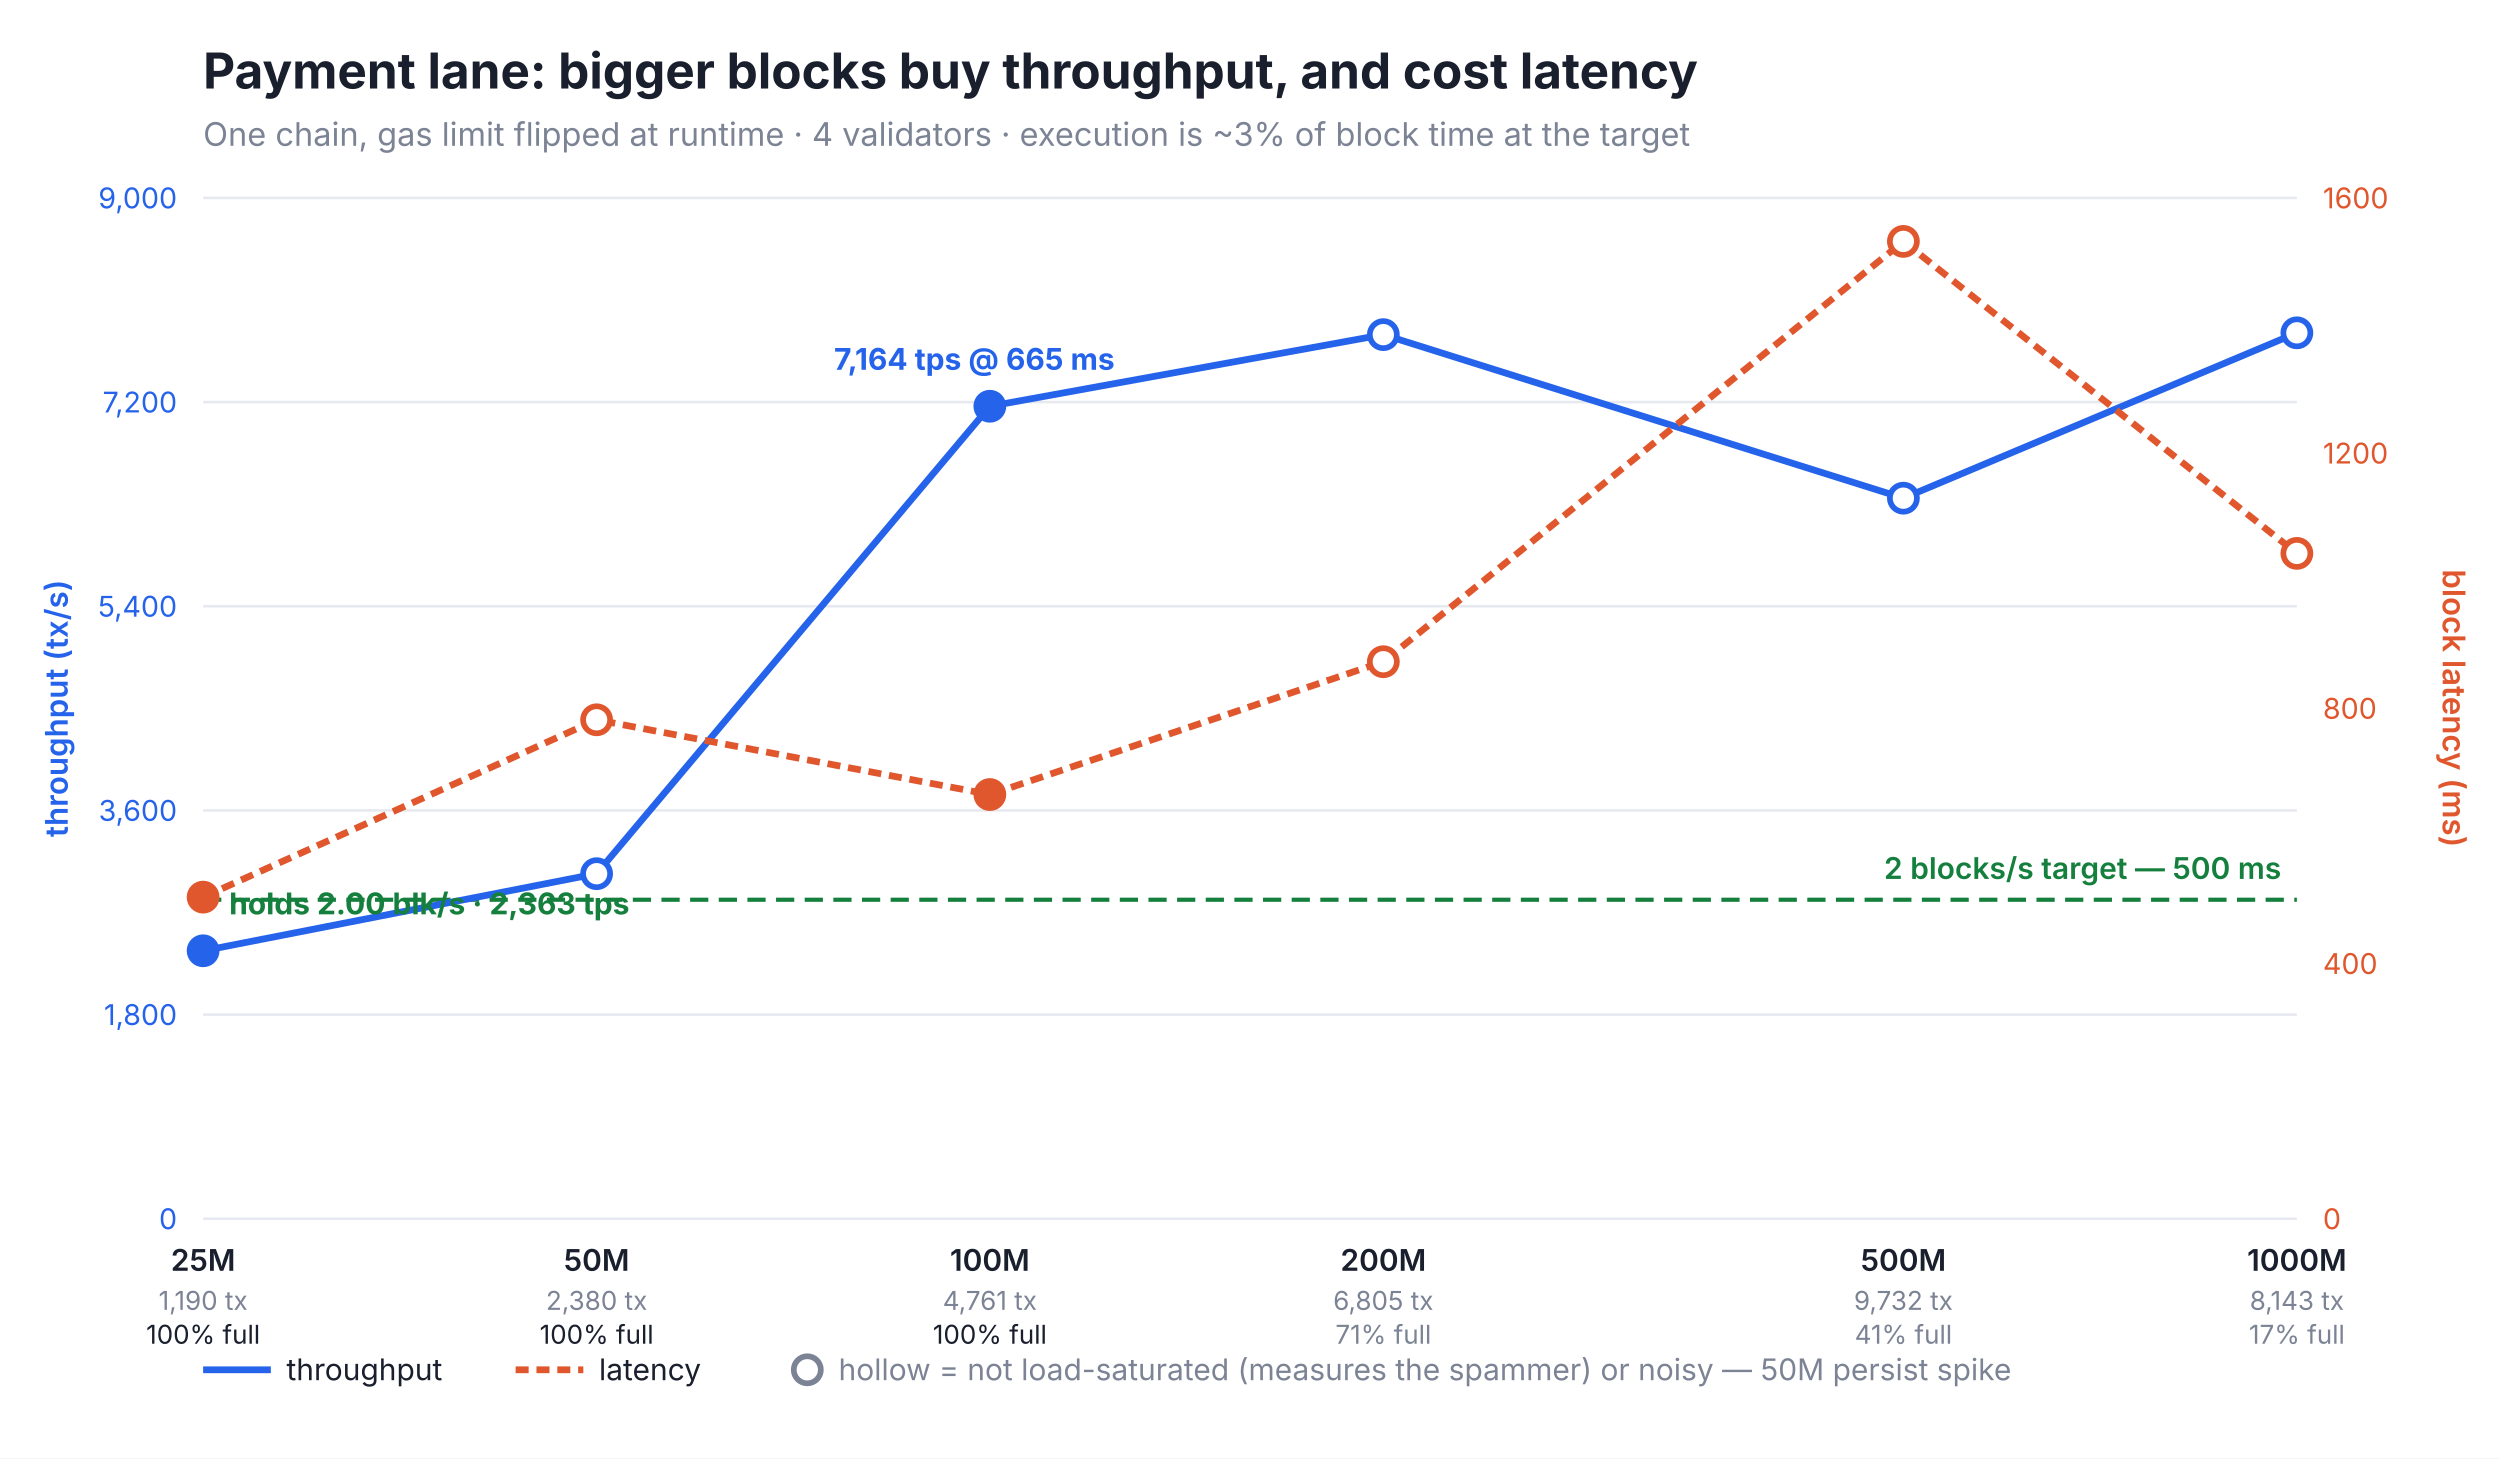
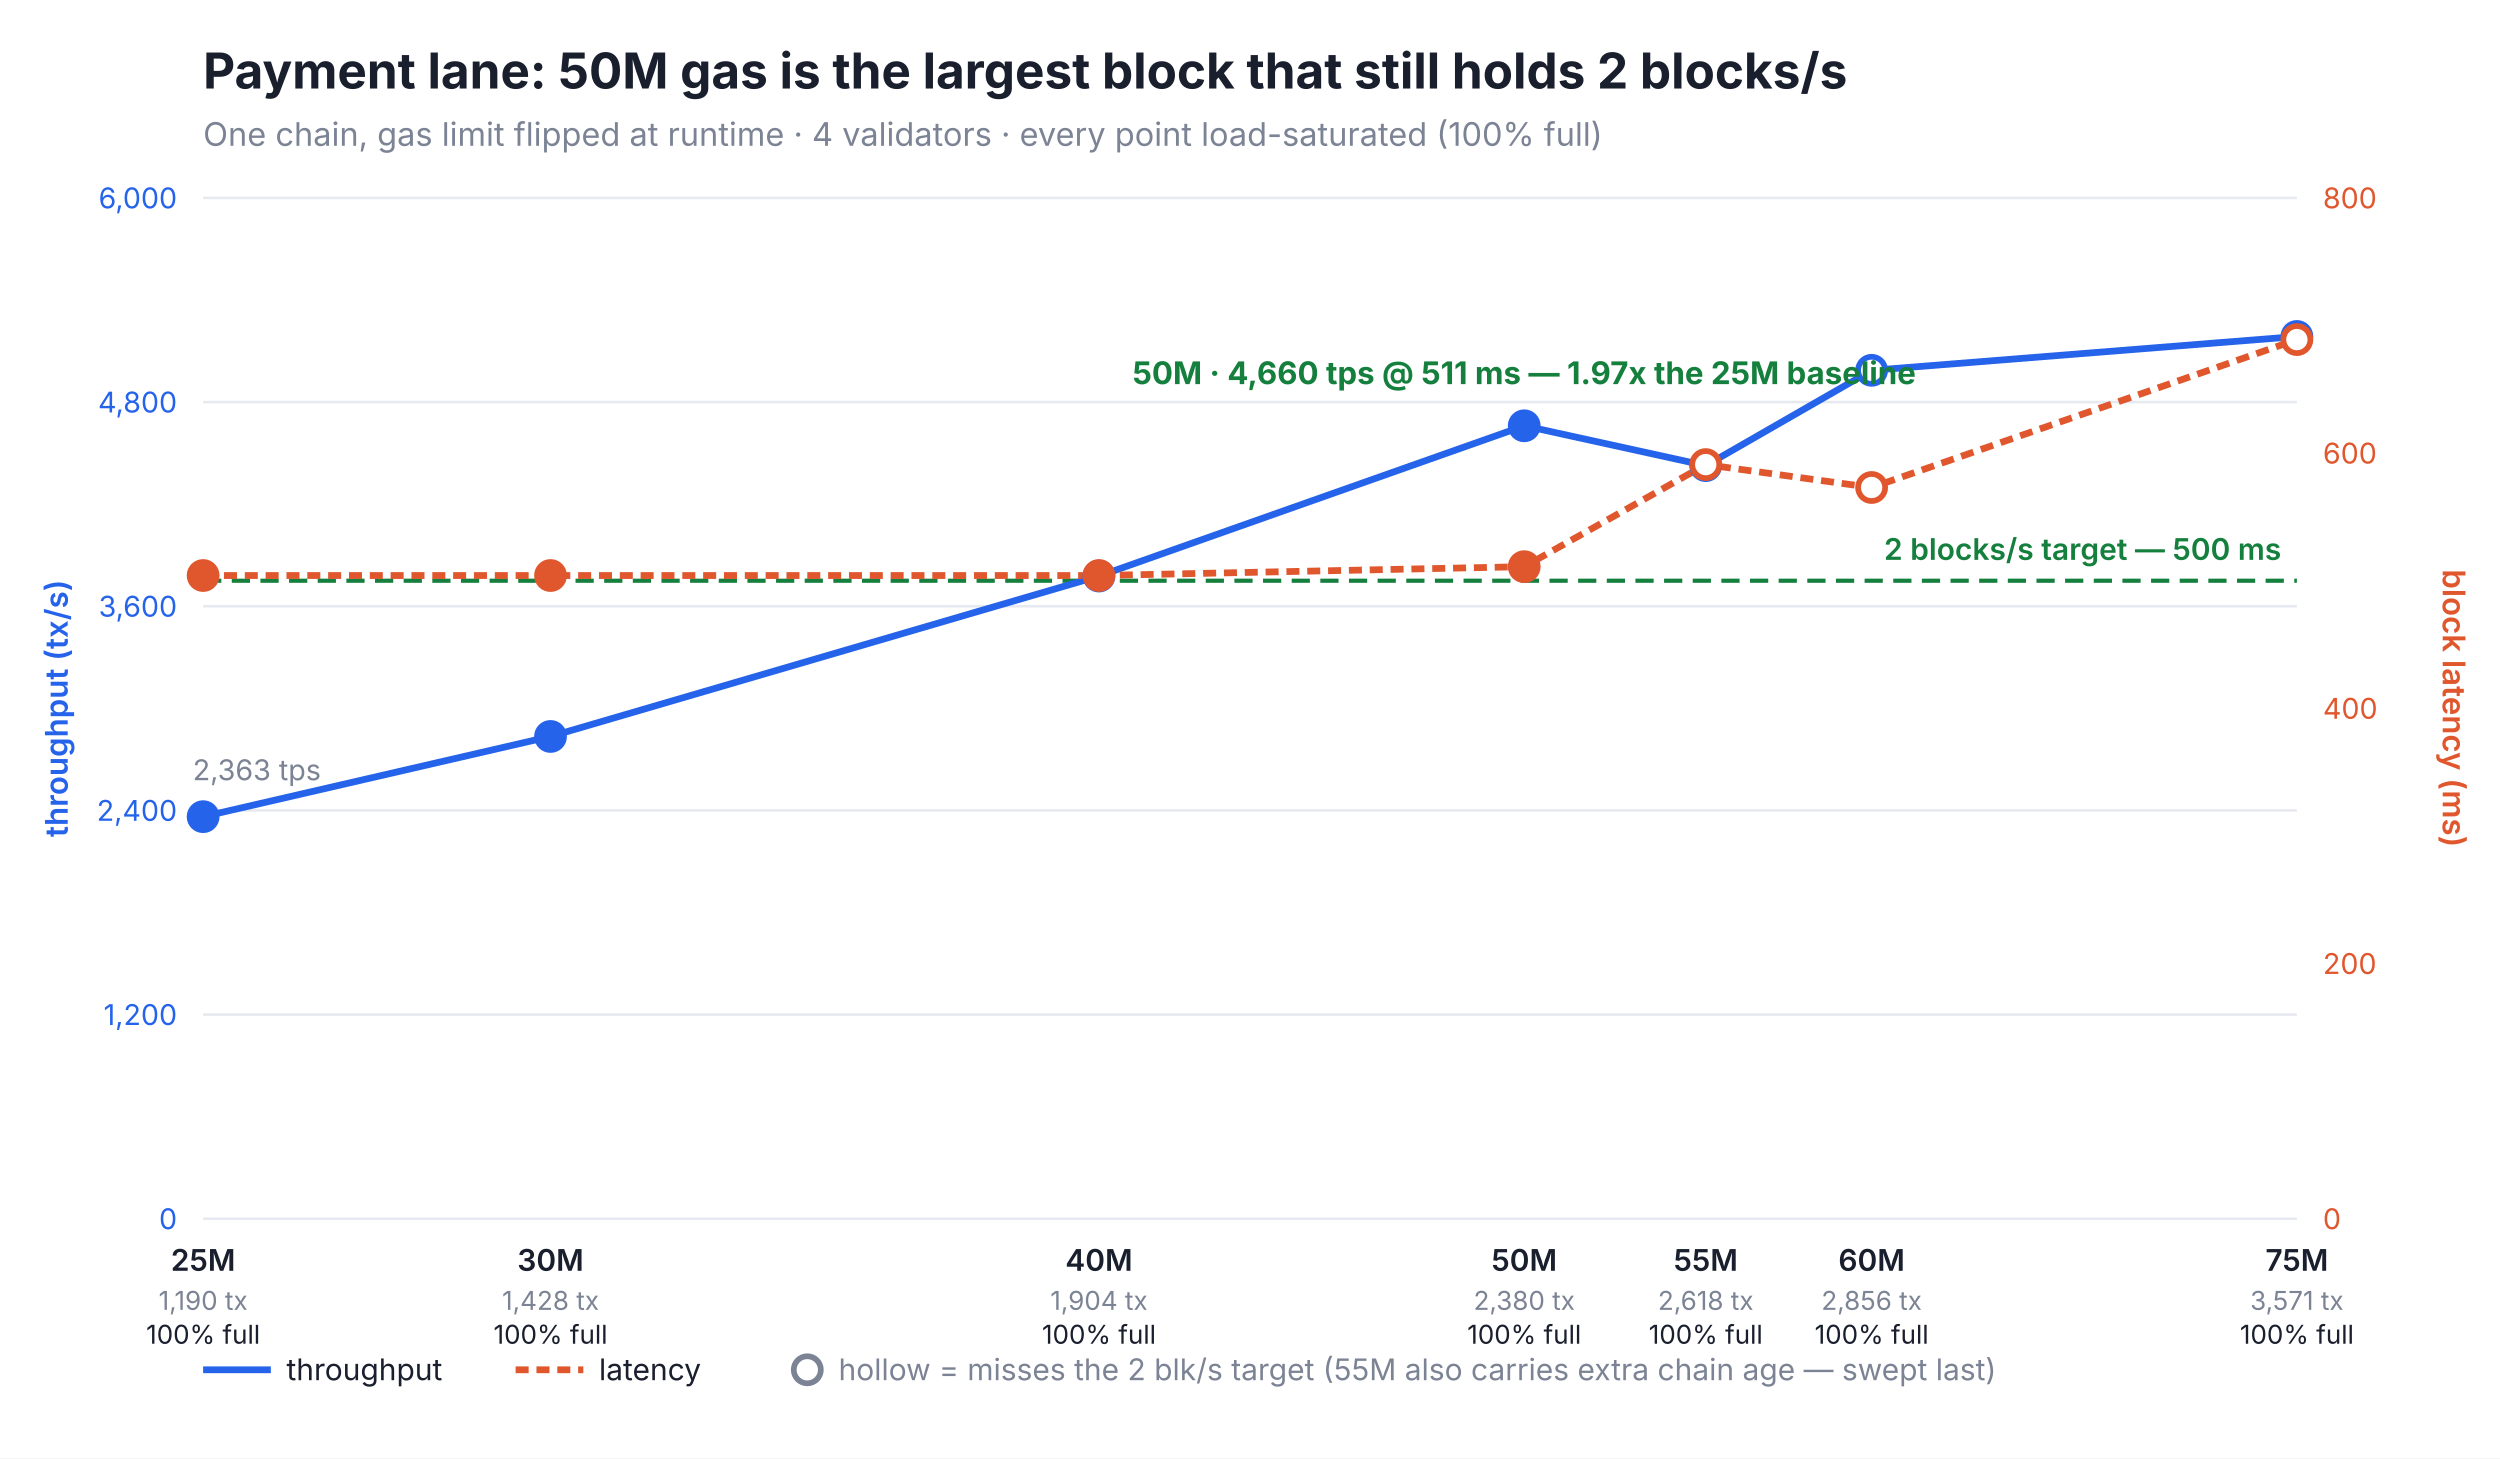
<svg xmlns="http://www.w3.org/2000/svg" viewBox="0 0 960 560" width="960" height="560" font-family="Inter,Helvetica,Arial,sans-serif">
  <rect width="960" height="560" fill="#ffffff" />
-   <text x="78" y="34" font-size="19" font-weight="700" fill="#1a1f2e">Payment lane: bigger blocks buy throughput, and cost latency</text>
-   <text x="78" y="56" font-size="12.5" fill="#7b8394">One chain, gas limit flipped at runtime · 4 validators · execution is ~3% of block time at the target</text>
+   <text x="78" y="34" font-size="19" font-weight="700" fill="#1a1f2e">Payment lane: 50M gas is the largest block that still holds 2 blocks/s</text>
+   <text x="78" y="56" font-size="12.5" fill="#7b8394">One chain, gas limit flipped at runtime · 4 validators · every point load-saturated (100% full)</text>
  <line x1="78" y1="468.0" x2="882" y2="468.0" stroke="#e6e9ef" stroke-width="1" />
  <text x="68" y="472.0" font-size="11" fill="#2563eb" text-anchor="end">0</text>
  <line x1="78" y1="389.6" x2="882" y2="389.6" stroke="#e6e9ef" stroke-width="1" />
-   <text x="68" y="393.6" font-size="11" fill="#2563eb" text-anchor="end">1,800</text>
+   <text x="68" y="393.6" font-size="11" fill="#2563eb" text-anchor="end">1,200</text>
  <line x1="78" y1="311.2" x2="882" y2="311.2" stroke="#e6e9ef" stroke-width="1" />
-   <text x="68" y="315.2" font-size="11" fill="#2563eb" text-anchor="end">3,600</text>
+   <text x="68" y="315.2" font-size="11" fill="#2563eb" text-anchor="end">2,400</text>
  <line x1="78" y1="232.8" x2="882" y2="232.8" stroke="#e6e9ef" stroke-width="1" />
-   <text x="68" y="236.8" font-size="11" fill="#2563eb" text-anchor="end">5,400</text>
+   <text x="68" y="236.8" font-size="11" fill="#2563eb" text-anchor="end">3,600</text>
  <line x1="78" y1="154.4" x2="882" y2="154.4" stroke="#e6e9ef" stroke-width="1" />
-   <text x="68" y="158.4" font-size="11" fill="#2563eb" text-anchor="end">7,200</text>
+   <text x="68" y="158.4" font-size="11" fill="#2563eb" text-anchor="end">4,800</text>
  <line x1="78" y1="76.0" x2="882" y2="76.0" stroke="#e6e9ef" stroke-width="1" />
-   <text x="68" y="80.0" font-size="11" fill="#2563eb" text-anchor="end">9,000</text>
+   <text x="68" y="80.0" font-size="11" fill="#2563eb" text-anchor="end">6,000</text>
  <text x="892" y="472.0" font-size="11" fill="#e0562d">0</text>
-   <text x="892" y="374.0" font-size="11" fill="#e0562d">400</text>
-   <text x="892" y="276.0" font-size="11" fill="#e0562d">800</text>
-   <text x="892" y="178.0" font-size="11" fill="#e0562d">1200</text>
-   <text x="892" y="80.0" font-size="11" fill="#e0562d">1600</text>
+   <text x="892" y="374.0" font-size="11" fill="#e0562d">200</text>
+   <text x="892" y="276.0" font-size="11" fill="#e0562d">400</text>
+   <text x="892" y="178.0" font-size="11" fill="#e0562d">600</text>
+   <text x="892" y="80.0" font-size="11" fill="#e0562d">800</text>
  <text x="26" y="272.0" font-size="12" font-weight="600" fill="#2563eb" transform="rotate(-90 26 272.0)" text-anchor="middle">throughput (tx/s)</text>
  <text x="938" y="272.0" font-size="12" font-weight="600" fill="#e0562d" transform="rotate(90 938 272.0)" text-anchor="middle">block latency (ms)</text>
-   <line x1="78" y1="345.5" x2="882" y2="345.5" stroke="#15803d" stroke-width="1.6" stroke-dasharray="7 4" />
-   <text x="876" y="337.5" font-size="11.5" font-weight="600" fill="#15803d" text-anchor="end">2 blocks/s target — 500 ms</text>
-   <polyline points="78.0,365.1 229.1,335.5 380.1,156.0 531.2,128.5 730.9,191.3 882.0,127.8" fill="none" stroke="#2563eb" stroke-width="2.6" />
-   <polyline points="78.0,344.5 229.1,276.4 380.1,305.1 531.2,254.1 730.9,92.7 882.0,212.5" fill="none" stroke="#e0562d" stroke-width="2.6" stroke-dasharray="5 3" />
-   <circle cx="78.0" cy="365.1" r="5.2" fill="#2563eb" stroke="#2563eb" stroke-width="2.2" />
-   <circle cx="78.0" cy="344.5" r="5.2" fill="#e0562d" stroke="#e0562d" stroke-width="2.2" />
+   <line x1="78" y1="223.0" x2="882" y2="223.0" stroke="#15803d" stroke-width="1.6" stroke-dasharray="7 4" />
+   <text x="876" y="215.0" font-size="11.5" font-weight="600" fill="#15803d" text-anchor="end">2 blocks/s target — 500 ms</text>
+   <polyline points="78.0,313.6 211.4,282.8 422.0,221.2 585.3,163.5 655.0,178.8 718.7,142.2 882.0,129.2" fill="none" stroke="#2563eb" stroke-width="2.6" />
+   <polyline points="78.0,221.0 211.4,221.0 422.0,221.0 585.3,217.6 655.0,178.4 718.7,187.2 882.0,130.4" fill="none" stroke="#e0562d" stroke-width="2.6" stroke-dasharray="5 3" />
+   <circle cx="78.0" cy="313.6" r="5.2" fill="#2563eb" stroke="#2563eb" stroke-width="2.2" />
+   <circle cx="78.0" cy="221.0" r="5.2" fill="#e0562d" stroke="#e0562d" stroke-width="2.2" />
  <text x="78.0" y="488" font-size="11.5" font-weight="600" fill="#1a1f2e" text-anchor="middle">25M</text>
  <text x="78.0" y="503" font-size="10" fill="#7b8394" text-anchor="middle">1,190 tx</text>
  <text x="78.0" y="516" font-size="10" fill="#1a1f2e" text-anchor="middle">100% full</text>
-   <circle cx="229.1" cy="335.5" r="5.2" fill="#ffffff" stroke="#2563eb" stroke-width="2.2" />
-   <circle cx="229.1" cy="276.4" r="5.2" fill="#ffffff" stroke="#e0562d" stroke-width="2.2" />
-   <text x="229.1" y="488" font-size="11.5" font-weight="600" fill="#1a1f2e" text-anchor="middle">50M</text>
-   <text x="229.1" y="503" font-size="10" fill="#7b8394" text-anchor="middle">2,380 tx</text>
-   <text x="229.1" y="516" font-size="10" fill="#1a1f2e" text-anchor="middle">100% full</text>
-   <circle cx="380.1" cy="156.0" r="5.2" fill="#2563eb" stroke="#2563eb" stroke-width="2.2" />
-   <circle cx="380.1" cy="305.1" r="5.2" fill="#e0562d" stroke="#e0562d" stroke-width="2.2" />
-   <text x="380.1" y="488" font-size="11.5" font-weight="600" fill="#1a1f2e" text-anchor="middle">100M</text>
-   <text x="380.1" y="503" font-size="10" fill="#7b8394" text-anchor="middle">4,761 tx</text>
-   <text x="380.1" y="516" font-size="10" fill="#1a1f2e" text-anchor="middle">100% full</text>
-   <circle cx="531.2" cy="128.5" r="5.2" fill="#ffffff" stroke="#2563eb" stroke-width="2.2" />
-   <circle cx="531.2" cy="254.1" r="5.2" fill="#ffffff" stroke="#e0562d" stroke-width="2.2" />
-   <text x="531.2" y="488" font-size="11.5" font-weight="600" fill="#1a1f2e" text-anchor="middle">200M</text>
-   <text x="531.2" y="503" font-size="10" fill="#7b8394" text-anchor="middle">6,805 tx</text>
-   <text x="531.2" y="516" font-size="10" fill="#7b8394" text-anchor="middle">71% full</text>
-   <circle cx="730.9" cy="191.3" r="5.2" fill="#ffffff" stroke="#2563eb" stroke-width="2.2" />
-   <circle cx="730.9" cy="92.7" r="5.2" fill="#ffffff" stroke="#e0562d" stroke-width="2.2" />
-   <text x="730.9" y="488" font-size="11.5" font-weight="600" fill="#1a1f2e" text-anchor="middle">500M</text>
-   <text x="730.9" y="503" font-size="10" fill="#7b8394" text-anchor="middle">9,732 tx</text>
-   <text x="730.9" y="516" font-size="10" fill="#7b8394" text-anchor="middle">41% full</text>
-   <circle cx="882.0" cy="127.8" r="5.2" fill="#ffffff" stroke="#2563eb" stroke-width="2.2" />
-   <circle cx="882.0" cy="212.5" r="5.2" fill="#ffffff" stroke="#e0562d" stroke-width="2.2" />
-   <text x="882.0" y="488" font-size="11.5" font-weight="600" fill="#1a1f2e" text-anchor="middle">1000M</text>
-   <text x="882.0" y="503" font-size="10" fill="#7b8394" text-anchor="middle">8,143 tx</text>
-   <text x="882.0" y="516" font-size="10" fill="#7b8394" text-anchor="middle">17% full</text>
-   <text x="88.0" y="351.1" font-size="11.5" font-weight="700" fill="#15803d">holds 2.00 blk/s · 2,363 tps</text>
-   <text x="374.146" y="142.0" font-size="11.5" font-weight="700" fill="#2563eb" text-anchor="middle">7,164 tps @ 665 ms</text>
+   <circle cx="211.4" cy="282.8" r="5.2" fill="#2563eb" stroke="#2563eb" stroke-width="2.2" />
+   <circle cx="211.4" cy="221.0" r="5.2" fill="#e0562d" stroke="#e0562d" stroke-width="2.2" />
+   <text x="211.4" y="488" font-size="11.5" font-weight="600" fill="#1a1f2e" text-anchor="middle">30M</text>
+   <text x="211.4" y="503" font-size="10" fill="#7b8394" text-anchor="middle">1,428 tx</text>
+   <text x="211.4" y="516" font-size="10" fill="#1a1f2e" text-anchor="middle">100% full</text>
+   <circle cx="422.0" cy="221.2" r="5.2" fill="#2563eb" stroke="#2563eb" stroke-width="2.2" />
+   <circle cx="422.0" cy="221.0" r="5.2" fill="#e0562d" stroke="#e0562d" stroke-width="2.2" />
+   <text x="422.0" y="488" font-size="11.5" font-weight="600" fill="#1a1f2e" text-anchor="middle">40M</text>
+   <text x="422.0" y="503" font-size="10" fill="#7b8394" text-anchor="middle">1,904 tx</text>
+   <text x="422.0" y="516" font-size="10" fill="#1a1f2e" text-anchor="middle">100% full</text>
+   <circle cx="585.3" cy="163.5" r="5.2" fill="#2563eb" stroke="#2563eb" stroke-width="2.2" />
+   <circle cx="585.3" cy="217.6" r="5.2" fill="#e0562d" stroke="#e0562d" stroke-width="2.2" />
+   <text x="585.3" y="488" font-size="11.5" font-weight="600" fill="#1a1f2e" text-anchor="middle">50M</text>
+   <text x="585.3" y="503" font-size="10" fill="#7b8394" text-anchor="middle">2,380 tx</text>
+   <text x="585.3" y="516" font-size="10" fill="#1a1f2e" text-anchor="middle">100% full</text>
+   <circle cx="655.0" cy="178.8" r="5.2" fill="#ffffff" stroke="#2563eb" stroke-width="2.2" />
+   <circle cx="655.0" cy="178.4" r="5.2" fill="#ffffff" stroke="#e0562d" stroke-width="2.2" />
+   <text x="655.0" y="488" font-size="11.5" font-weight="600" fill="#1a1f2e" text-anchor="middle">55M</text>
+   <text x="655.0" y="503" font-size="10" fill="#7b8394" text-anchor="middle">2,618 tx</text>
+   <text x="655.0" y="516" font-size="10" fill="#1a1f2e" text-anchor="middle">100% full</text>
+   <circle cx="718.7" cy="142.2" r="5.2" fill="#ffffff" stroke="#2563eb" stroke-width="2.2" />
+   <circle cx="718.7" cy="187.2" r="5.2" fill="#ffffff" stroke="#e0562d" stroke-width="2.2" />
+   <text x="718.7" y="488" font-size="11.5" font-weight="600" fill="#1a1f2e" text-anchor="middle">60M</text>
+   <text x="718.7" y="503" font-size="10" fill="#7b8394" text-anchor="middle">2,856 tx</text>
+   <text x="718.7" y="516" font-size="10" fill="#1a1f2e" text-anchor="middle">100% full</text>
+   <circle cx="882.0" cy="129.2" r="5.2" fill="#ffffff" stroke="#2563eb" stroke-width="2.2" />
+   <circle cx="882.0" cy="130.4" r="5.2" fill="#ffffff" stroke="#e0562d" stroke-width="2.2" />
+   <text x="882.0" y="488" font-size="11.5" font-weight="600" fill="#1a1f2e" text-anchor="middle">75M</text>
+   <text x="882.0" y="503" font-size="10" fill="#7b8394" text-anchor="middle">3,571 tx</text>
+   <text x="882.0" y="516" font-size="10" fill="#1a1f2e" text-anchor="middle">100% full</text>
+   <text x="74.0" y="299.6" font-size="11" fill="#7b8394">2,363 tps</text>
+   <text x="585.268" y="147.5" font-size="12" font-weight="700" fill="#15803d" text-anchor="middle">50M · 4,660 tps @ 511 ms — 1.97x the 25M baseline</text>
  <line x1="78" y1="526" x2="104" y2="526" stroke="#2563eb" stroke-width="2.6" />
  <text x="110" y="530" font-size="11.5" fill="#1a1f2e">throughput</text>
  <line x1="198" y1="526" x2="224" y2="526" stroke="#e0562d" stroke-width="2.6" stroke-dasharray="5 3" />
  <text x="230" y="530" font-size="11.5" fill="#1a1f2e">latency</text>
  <circle cx="310" cy="526" r="5.2" fill="#ffffff" stroke="#7b8394" stroke-width="2.2" />
-   <text x="322" y="530" font-size="11.5" fill="#7b8394">hollow = not load-saturated (measures the spammer) or noisy — 50M persist spike</text>
+   <text x="322" y="530" font-size="11.5" fill="#7b8394">hollow = misses the 2 blk/s target (55M also carries extra chain age — swept last)</text>
</svg>
